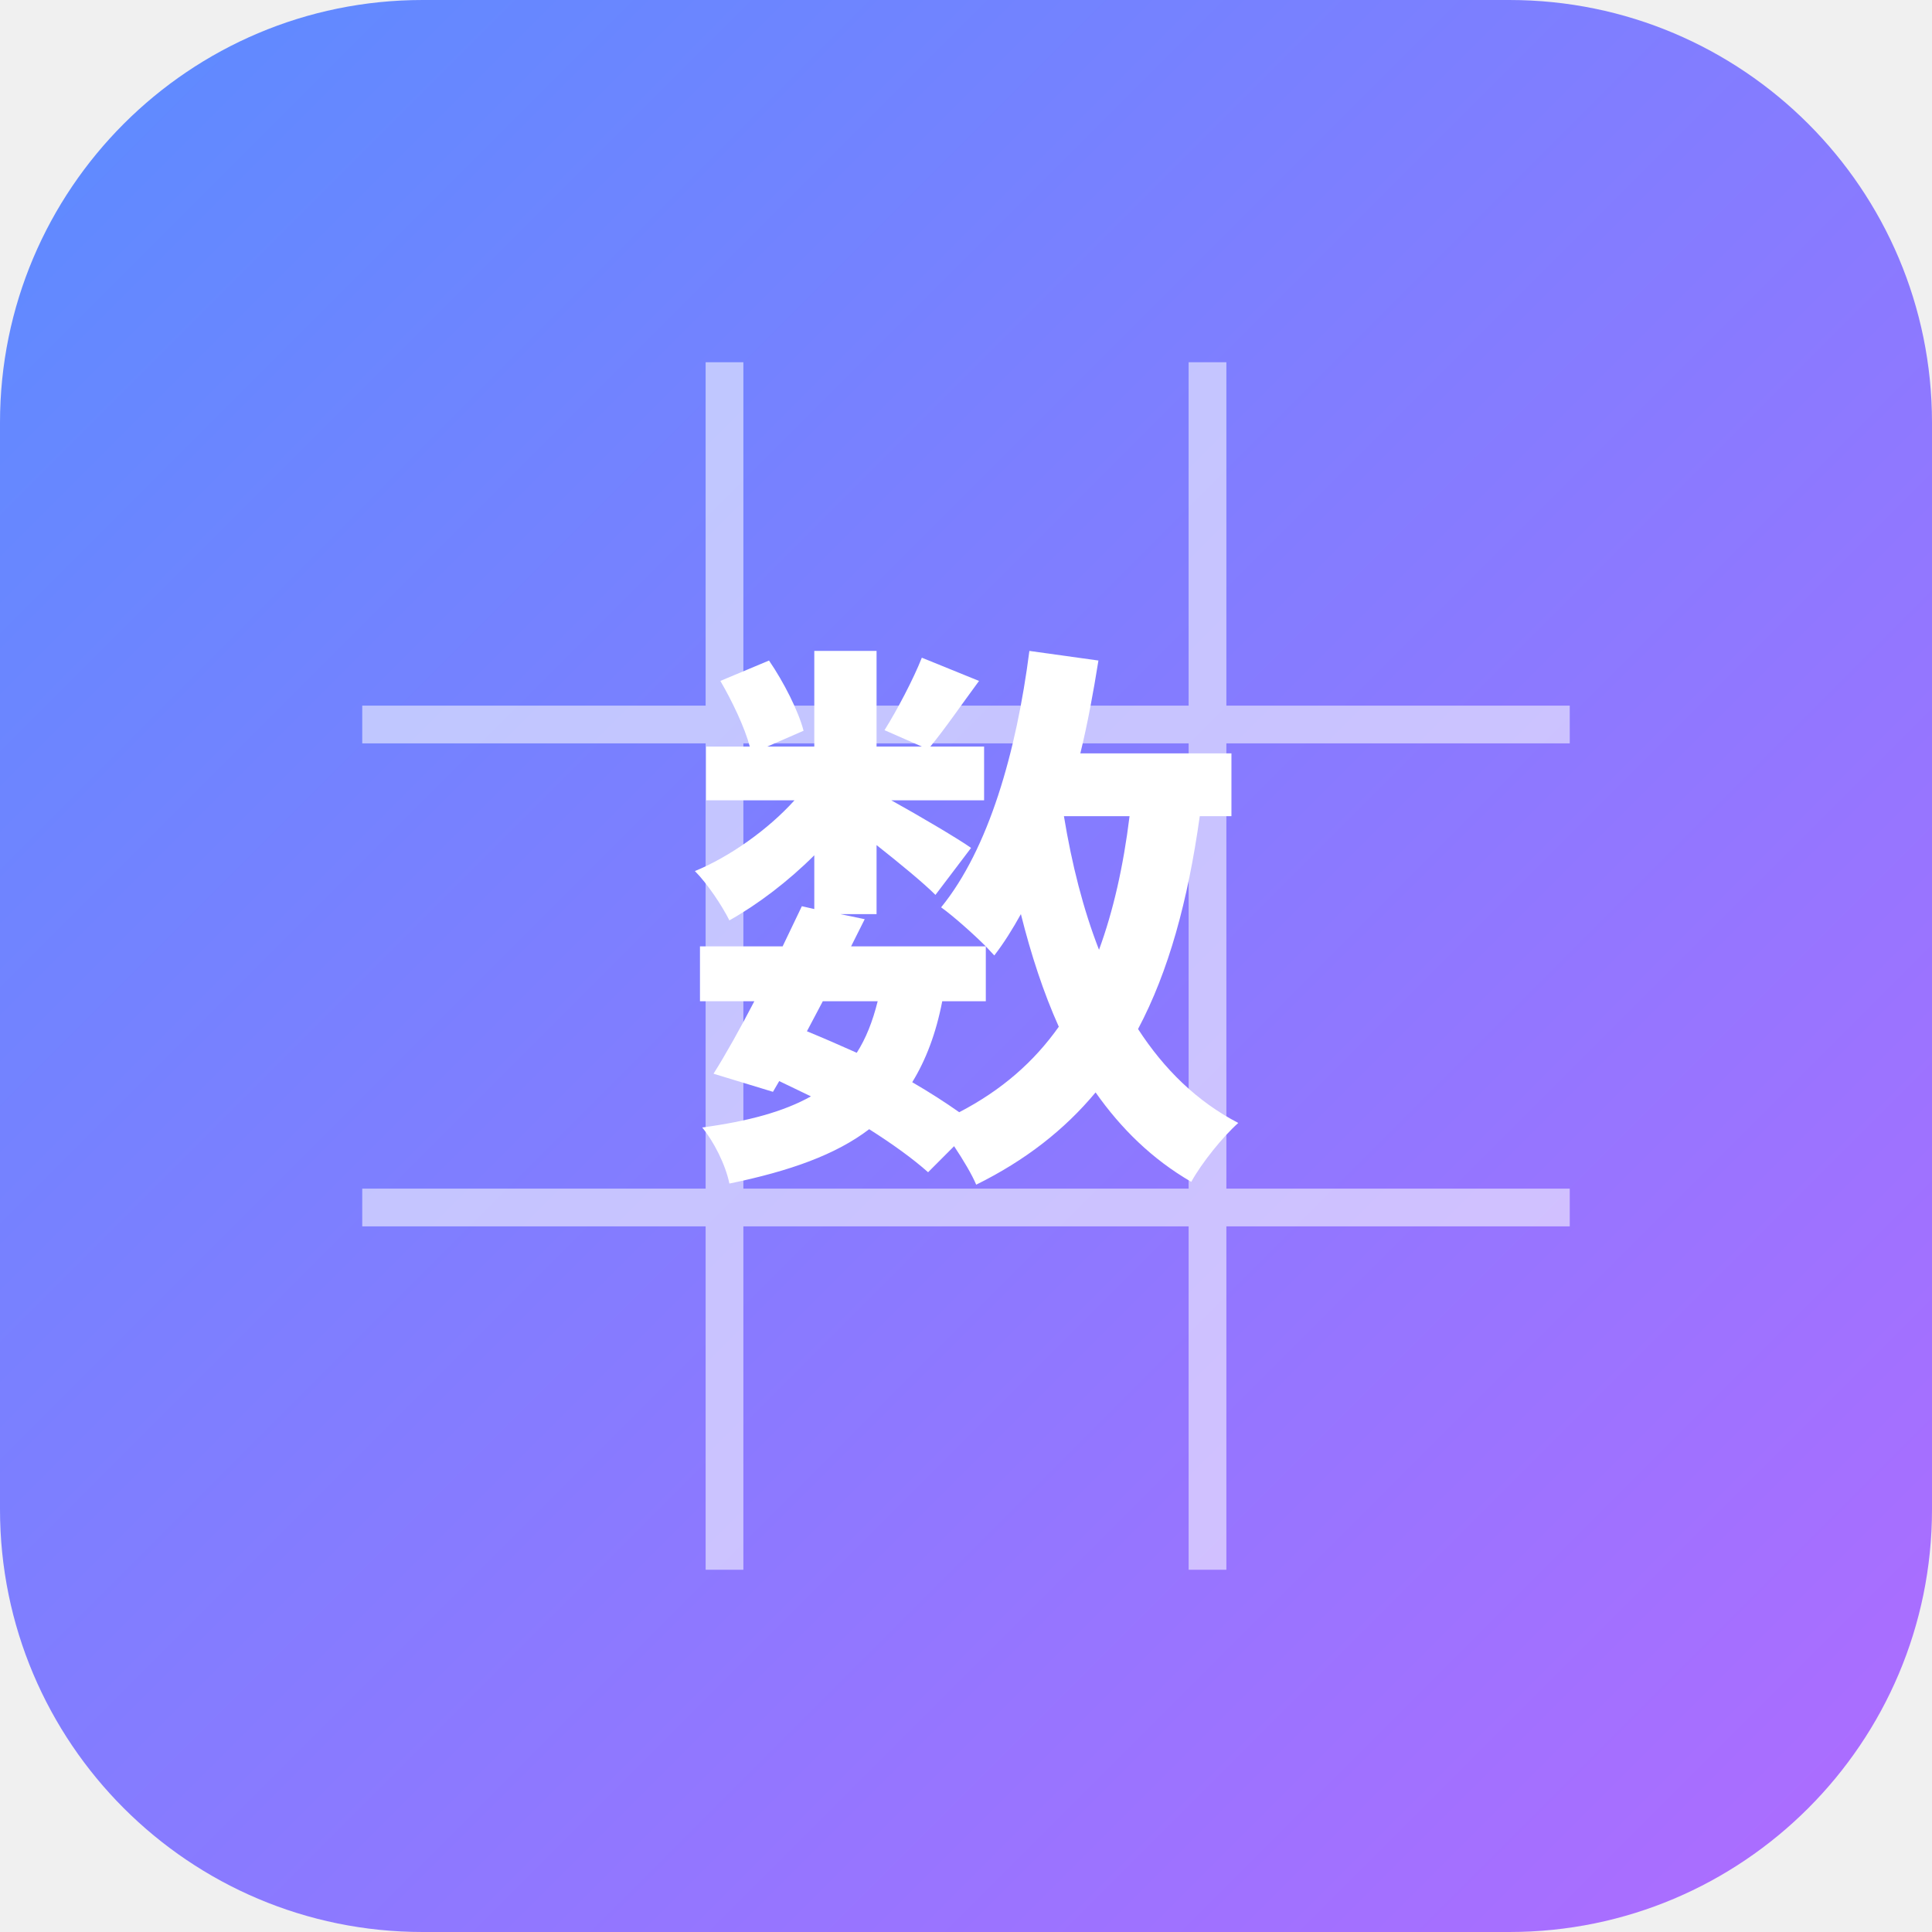
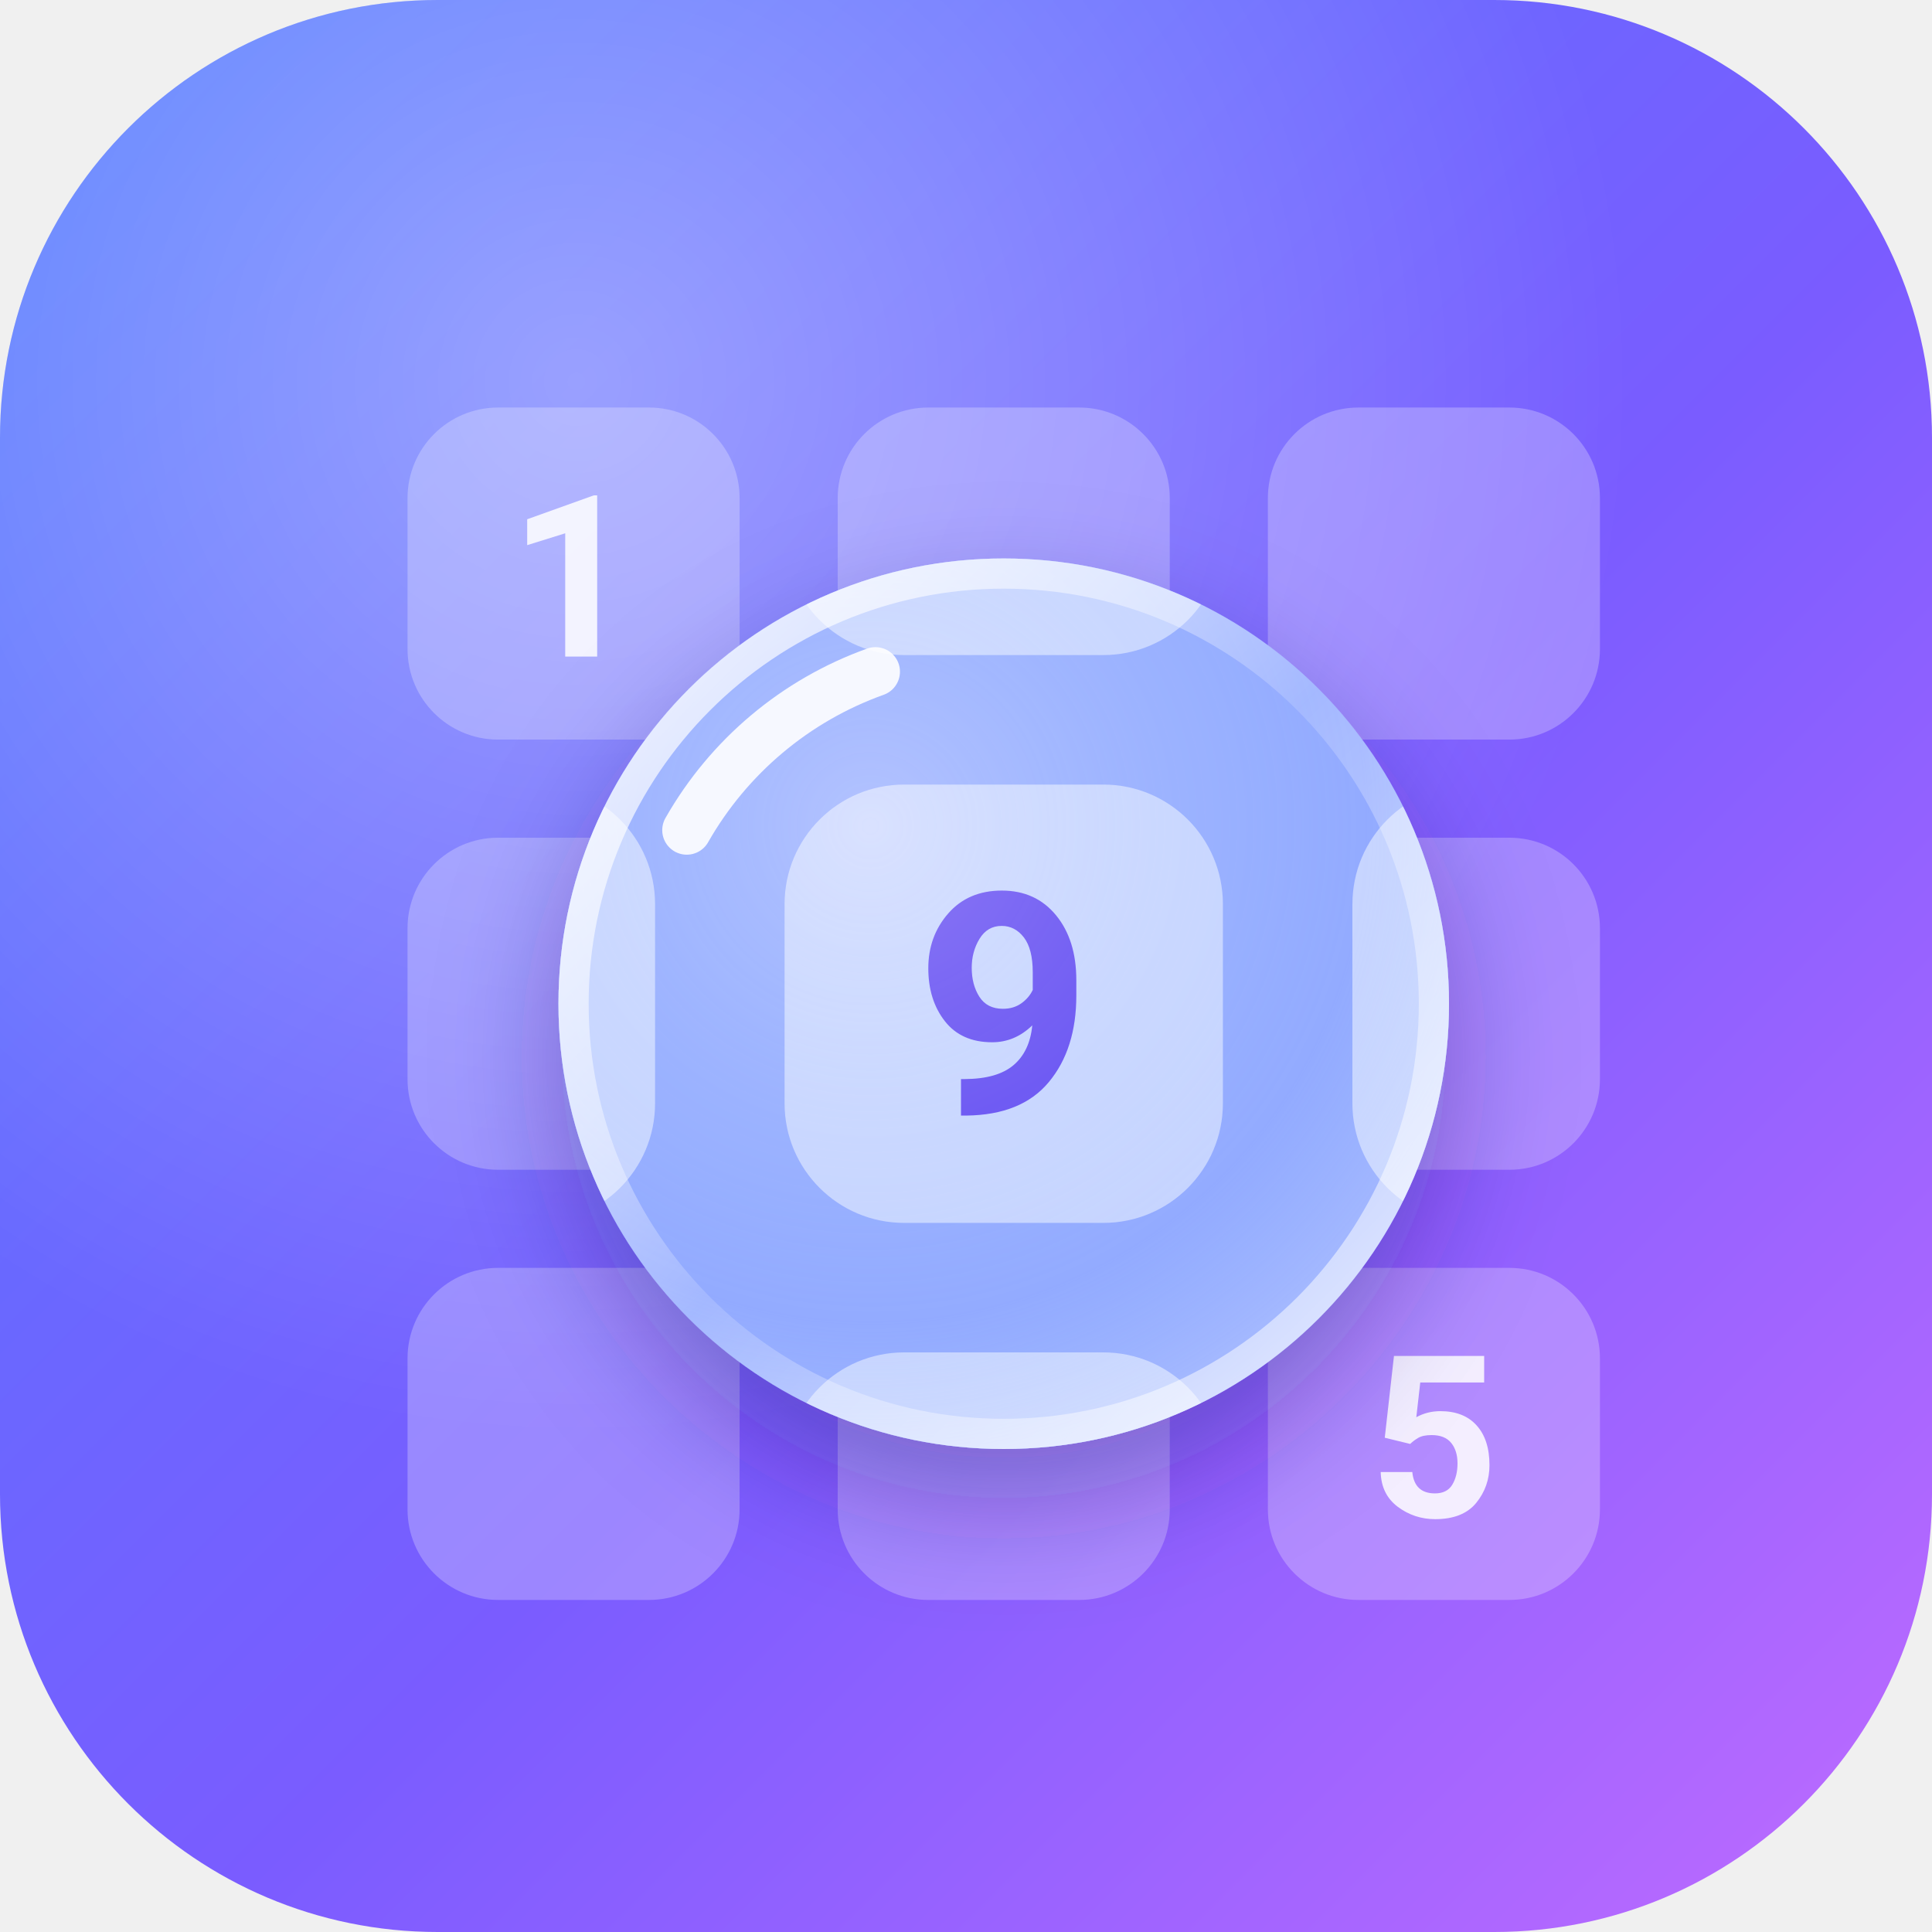
<svg xmlns="http://www.w3.org/2000/svg" viewBox="0 0 512 512">
  <defs>
-     <linearGradient id="g" x1="0" y1="0" x2="1" y2="1">
-       <stop offset="0" stop-color="#5b8cff" />
-       <stop offset="1" stop-color="#b06bff" />
+     <linearGradient id="bg" x1="0" y1="0" x2="1" y2="1">
+       <stop offset="0" stop-color="#4f7bff" />
+       <stop offset=".55" stop-color="#7a5cff" />
+       <stop offset="1" stop-color="#c06bff" />
    </linearGradient>
+     <radialGradient id="glow" cx=".3" cy=".2" r=".9">
+       <stop offset="0" stop-color="#fff" stop-opacity=".35" />
+       <stop offset=".6" stop-color="#fff" stop-opacity="0" />
+     </radialGradient>
+     <radialGradient id="lens" cx=".35" cy=".3" r=".8">
+       <stop offset="0" stop-color="#fff" stop-opacity=".32" />
+       <stop offset=".7" stop-color="#bfe3ff" stop-opacity=".08" />
+       <stop offset="1" stop-color="#fff" stop-opacity=".3" />
+     </radialGradient>
+     <linearGradient id="rim" x1="0" y1="0" x2="1" y2="1">
+       <stop offset="0" stop-color="#fff" stop-opacity=".95" />
+       <stop offset=".5" stop-color="#fff" stop-opacity=".15" />
+       <stop offset="1" stop-color="#fff" stop-opacity=".7" />
+     </linearGradient>
+     <clipPath id="c">
+       <circle cx="266" cy="266" r="118" />
+     </clipPath>
+     <filter id="sh" x="-30%" y="-30%" width="160%" height="160%">
+       <feDropShadow dx="0" dy="14" stdDeviation="16" flood-color="#2a1a7a" flood-opacity=".35" />
+     </filter>
  </defs>
-   <rect width="512" height="512" rx="112" fill="url(#g)" />
-   <g stroke="#fff" stroke-opacity=".55" stroke-width="10">
-     <path d="M192 96v320M320 96v320M96 192h320M96 320h320" />
+   <rect width="512" height="512" rx="116" fill="url(#bg)" />
+   <rect width="512" height="512" rx="116" fill="url(#glow)" />
+   <rect x="108" y="108" width="88" height="88" rx="24" fill="#fff" fill-opacity=".26" />
+   <rect x="222" y="108" width="88" height="88" rx="24" fill="#fff" fill-opacity=".26" />
+   <rect x="336" y="108" width="88" height="88" rx="24" fill="#fff" fill-opacity=".26" />
+   <rect x="108" y="222" width="88" height="88" rx="24" fill="#fff" fill-opacity=".26" />
+   <rect x="222" y="222" width="88" height="88" rx="24" fill="#fff" fill-opacity=".26" />
+   <rect x="336" y="222" width="88" height="88" rx="24" fill="#fff" fill-opacity=".26" />
+   <rect x="108" y="336" width="88" height="88" rx="24" fill="#fff" fill-opacity=".26" />
+   <rect x="222" y="336" width="88" height="88" rx="24" fill="#fff" fill-opacity=".26" />
+   <rect x="336" y="336" width="88" height="88" rx="24" fill="#fff" fill-opacity=".26" />
+   <text x="152" y="174" font-size="60" fill="#fff" fill-opacity=".85" font-family="-apple-system,Segoe UI,Roboto,Helvetica,Arial,sans-serif" font-weight="700" text-anchor="middle">1</text>
+   <text x="380" y="402" font-size="60" fill="#fff" fill-opacity=".85" font-family="-apple-system,Segoe UI,Roboto,Helvetica,Arial,sans-serif" font-weight="700" text-anchor="middle">5</text>
+   <text x="266" y="288" font-size="62" fill="#5a3df0" font-family="-apple-system,Segoe UI,Roboto,Helvetica,Arial,sans-serif" font-weight="700" text-anchor="middle">9</text>
+   <g filter="url(#sh)">
+     <circle cx="266" cy="266" r="118" fill="#8fa6ff" />
  </g>
-   <text x="256" y="300" font-family="-apple-system,PingFang SC,sans-serif" font-size="150" font-weight="700" fill="#fff" text-anchor="middle">数</text>
+   <g clip-path="url(#c)">
+     <g transform="translate(266 266) scale(1.32) translate(-266 -266)">
+       <rect x="108" y="108" width="88" height="88" rx="24" fill="#fff" fill-opacity=".5" />
+       <rect x="222" y="108" width="88" height="88" rx="24" fill="#fff" fill-opacity=".5" />
+       <rect x="336" y="108" width="88" height="88" rx="24" fill="#fff" fill-opacity=".5" />
+       <rect x="108" y="222" width="88" height="88" rx="24" fill="#fff" fill-opacity=".5" />
+       <rect x="222" y="222" width="88" height="88" rx="24" fill="#fff" fill-opacity=".5" />
+       <rect x="336" y="222" width="88" height="88" rx="24" fill="#fff" fill-opacity=".5" />
+       <rect x="108" y="336" width="88" height="88" rx="24" fill="#fff" fill-opacity=".5" />
+       <rect x="222" y="336" width="88" height="88" rx="24" fill="#fff" fill-opacity=".5" />
+       <rect x="336" y="336" width="88" height="88" rx="24" fill="#fff" fill-opacity=".5" />
+       <text x="152" y="174" font-size="60" fill="#fff" fill-opacity="1" font-family="-apple-system,Segoe UI,Roboto,Helvetica,Arial,sans-serif" font-weight="700" text-anchor="middle">1</text>
+       <text x="380" y="402" font-size="60" fill="#fff" fill-opacity="1" font-family="-apple-system,Segoe UI,Roboto,Helvetica,Arial,sans-serif" font-weight="700" text-anchor="middle">5</text>
+       <text x="266" y="288" font-size="62" fill="#5a3df0" font-family="-apple-system,Segoe UI,Roboto,Helvetica,Arial,sans-serif" font-weight="700" text-anchor="middle">9</text>
+     </g>
+     <circle cx="266" cy="266" r="118" fill="url(#lens)" />
+   </g>
+   <circle cx="266" cy="266" r="114" fill="none" stroke="url(#rim)" stroke-width="8" />
+   <path d="M182 220 A 94 94 0 0 1 232 178" fill="none" stroke="#fff" stroke-opacity=".9" stroke-width="13" stroke-linecap="round" />
</svg>
